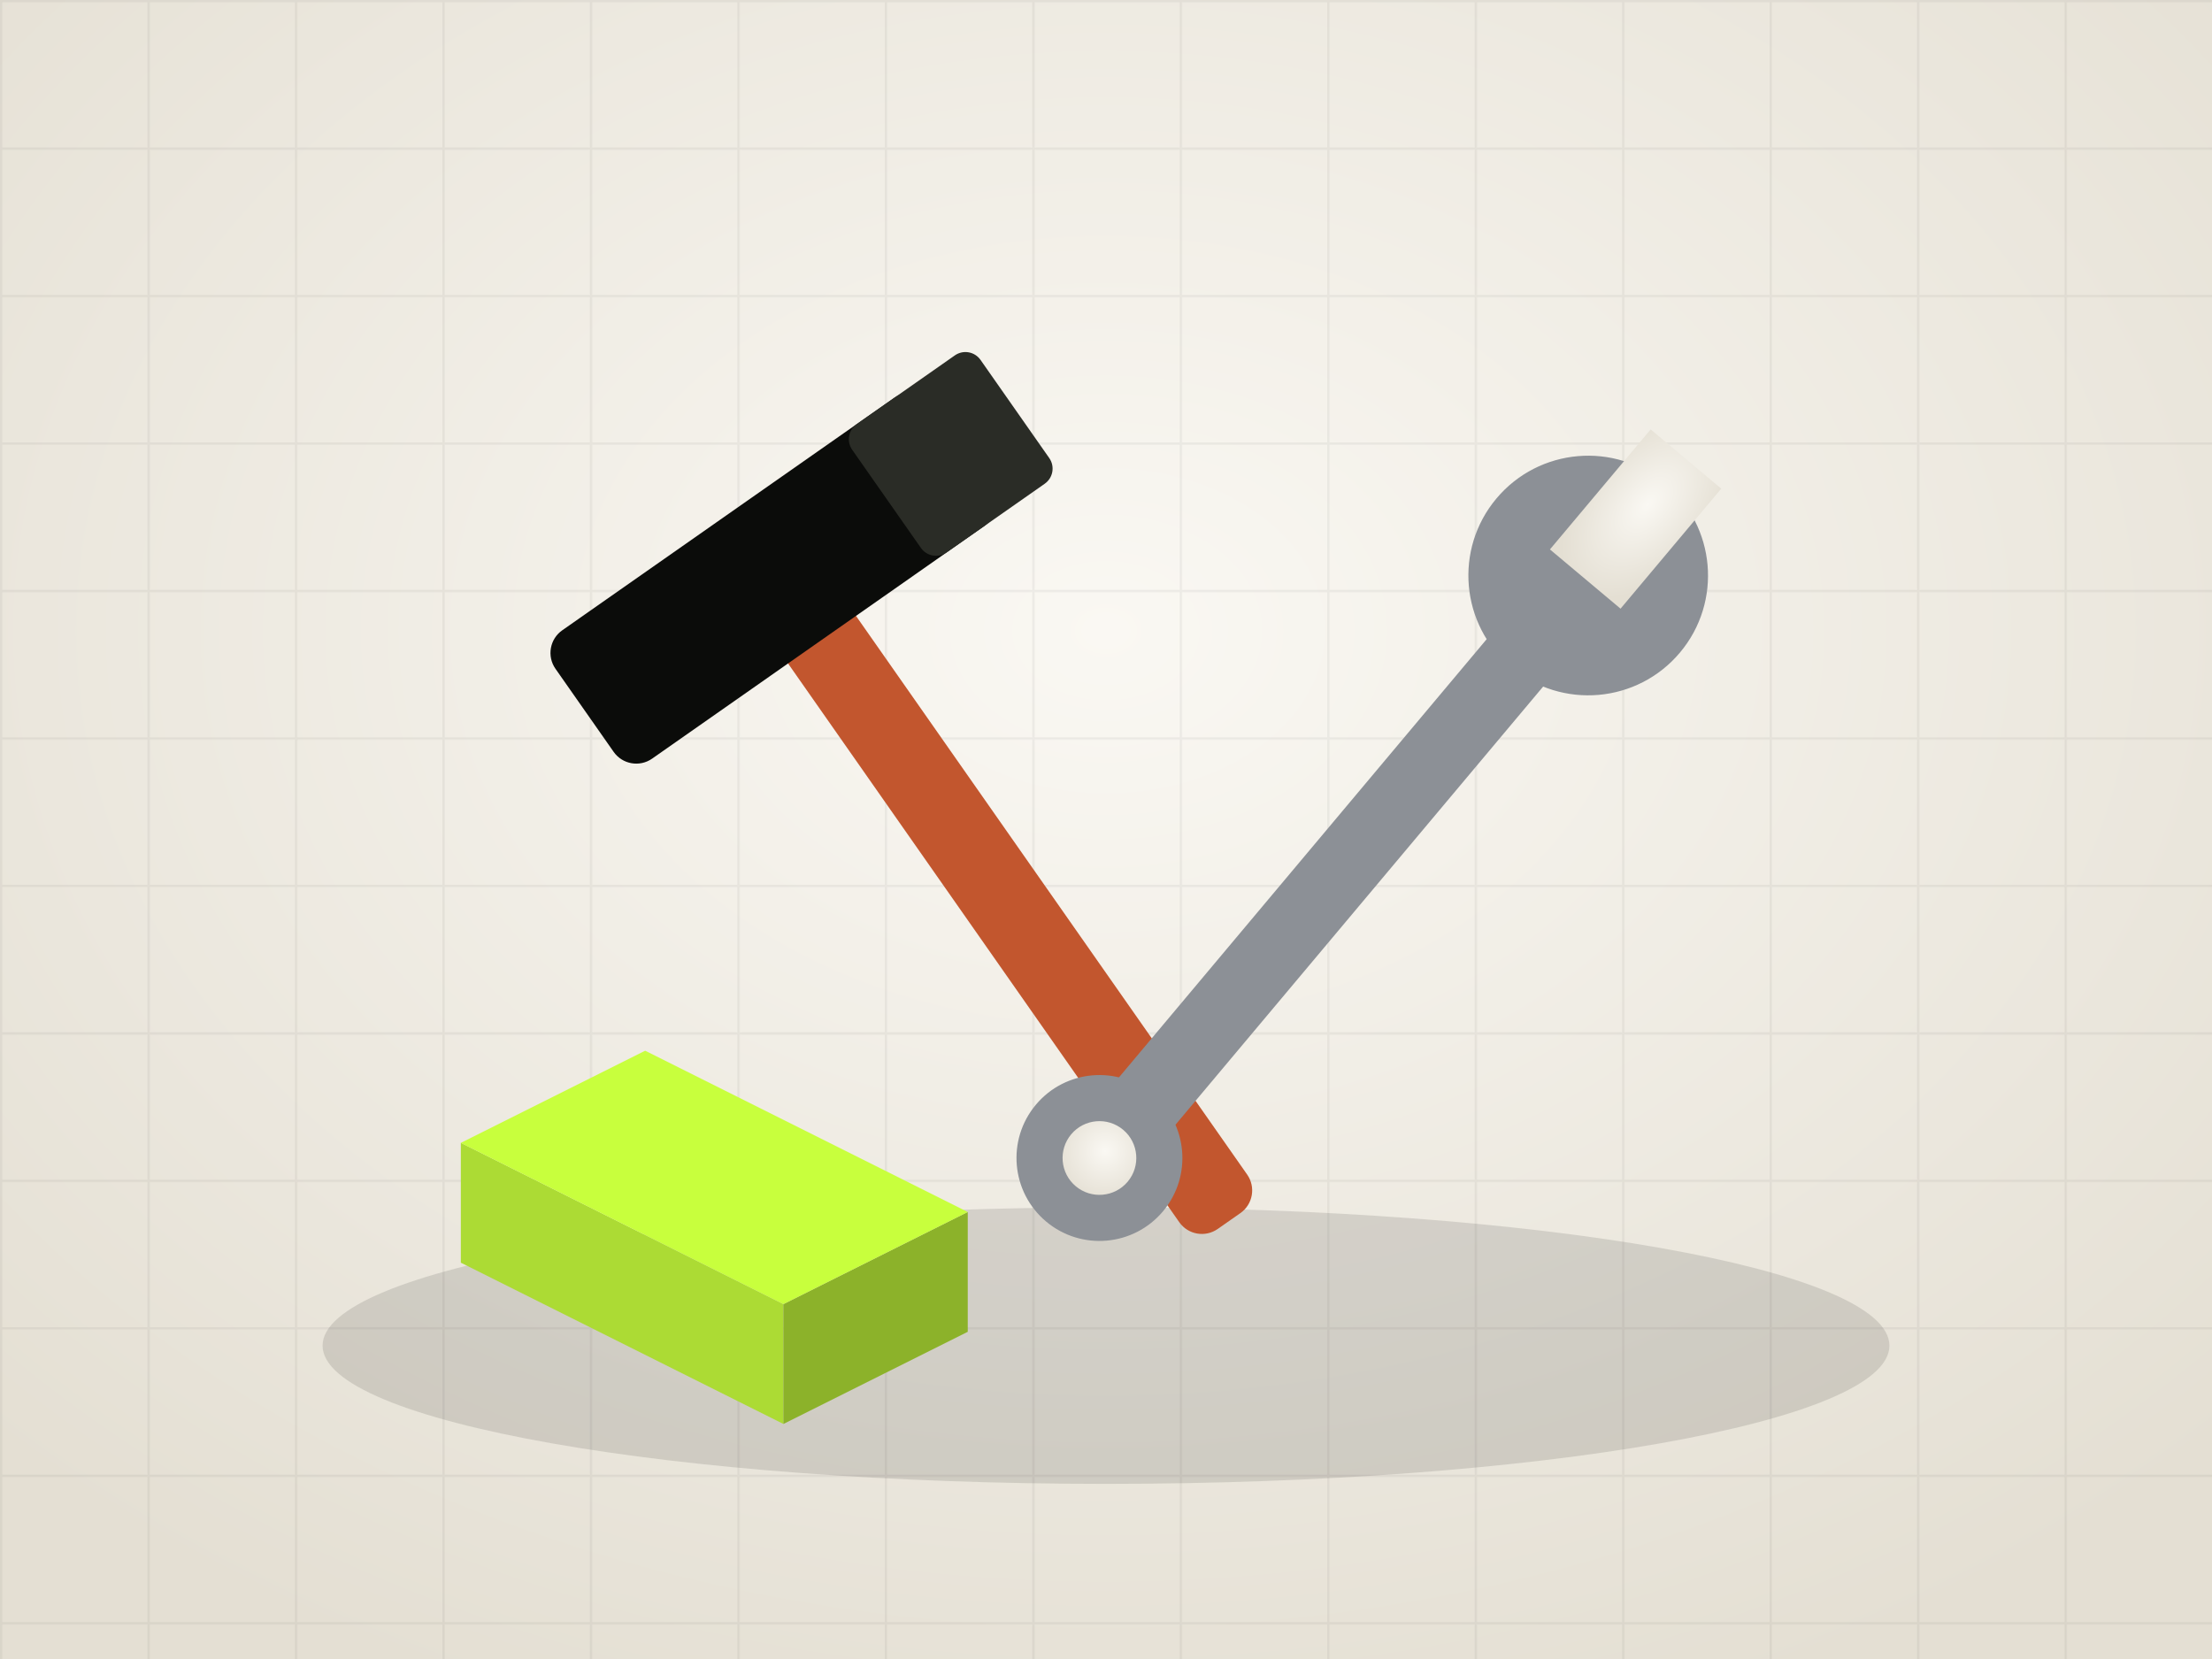
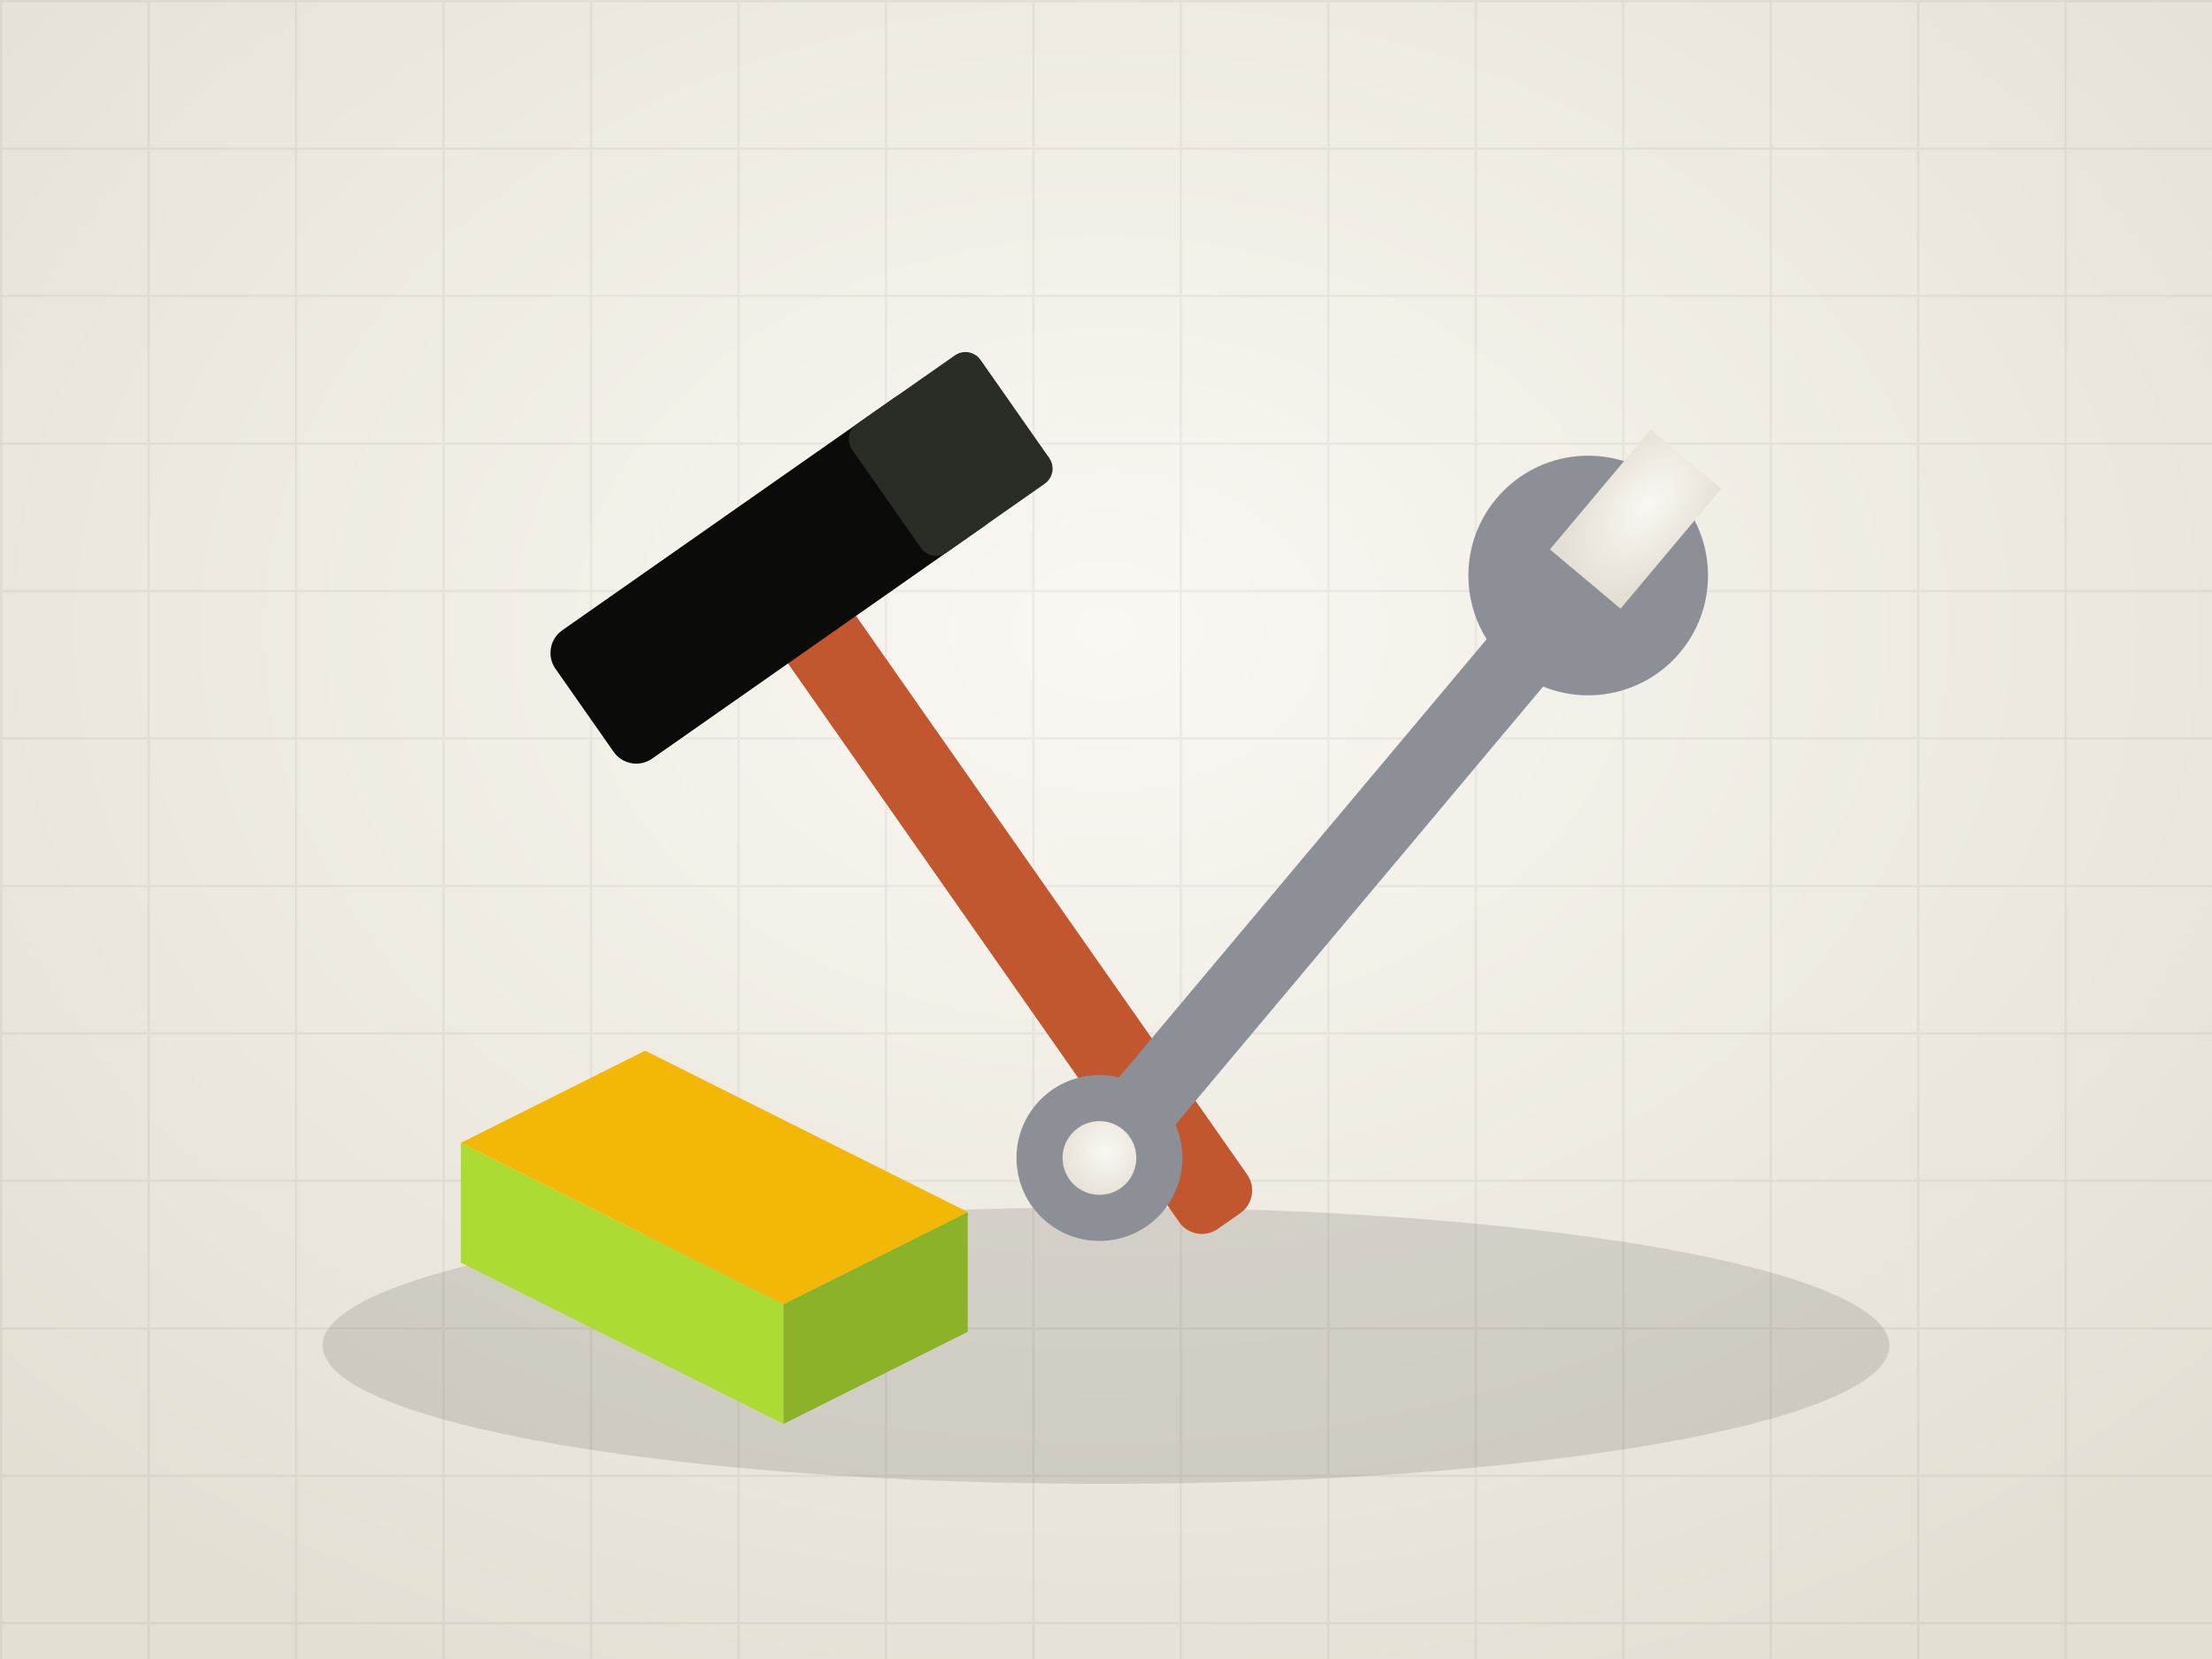
<svg xmlns="http://www.w3.org/2000/svg" viewBox="0 0 480 360" role="img" aria-label="Tools illustration">
  <defs>
    <radialGradient id="g" cx="50%" cy="38%" r="70%">
      <stop offset="0" stop-color="#FAF8F3" />
      <stop offset="1" stop-color="#E4DFD3" />
    </radialGradient>
    <pattern id="grid" width="32" height="32" patternUnits="userSpaceOnUse">
      <path d="M32 0H0V32" fill="none" stroke="#0B0C0A" stroke-opacity=".05" />
    </pattern>
  </defs>
  <rect width="480" height="360" fill="url(#g)" />
  <rect width="480" height="360" fill="url(#grid)" />
  <ellipse cx="240" cy="292" rx="170" ry="30" fill="#0B0C0A" opacity=".12" />
  <g transform="rotate(-35 220 200)">
    <rect x="212" y="110" width="18" height="170" rx="6" fill="#C2562E" />
    <rect x="170" y="92" width="100" height="34" rx="6" fill="#0B0C0A" />
    <rect x="250" y="92" width="34" height="34" rx="4" fill="#2A2C26" />
  </g>
  <g transform="rotate(40 290 190)">
    <rect x="282" y="110" width="16" height="160" rx="8" fill="#8C9096" />
    <circle cx="290" cy="105" r="26" fill="#8C9096" />
    <rect x="280" y="72" width="20" height="34" fill="url(#g)" />
    <circle cx="290" cy="270" r="18" fill="#8C9096" />
    <circle cx="290" cy="270" r="8" fill="url(#g)" />
  </g>
  <g>
    <polygon points="100.0,248.0 170.0,283.0 170.0,309.0 100.0,274.0" fill="#ACDB34" />
    <polygon points="170.0,283.0 210.0,263.0 210.0,289.0 170.0,309.0" fill="#8CB22A" />
-     <polygon points="140.0,228.0 210.0,263.0 170.0,283.0 100.0,248.0" fill="#C8FF3D" />
+     <polygon points="140.0,228.0 210.0,263.0 170.0,283.0 100.0,248.0" fill="#F3B806" />
  </g>
</svg>
